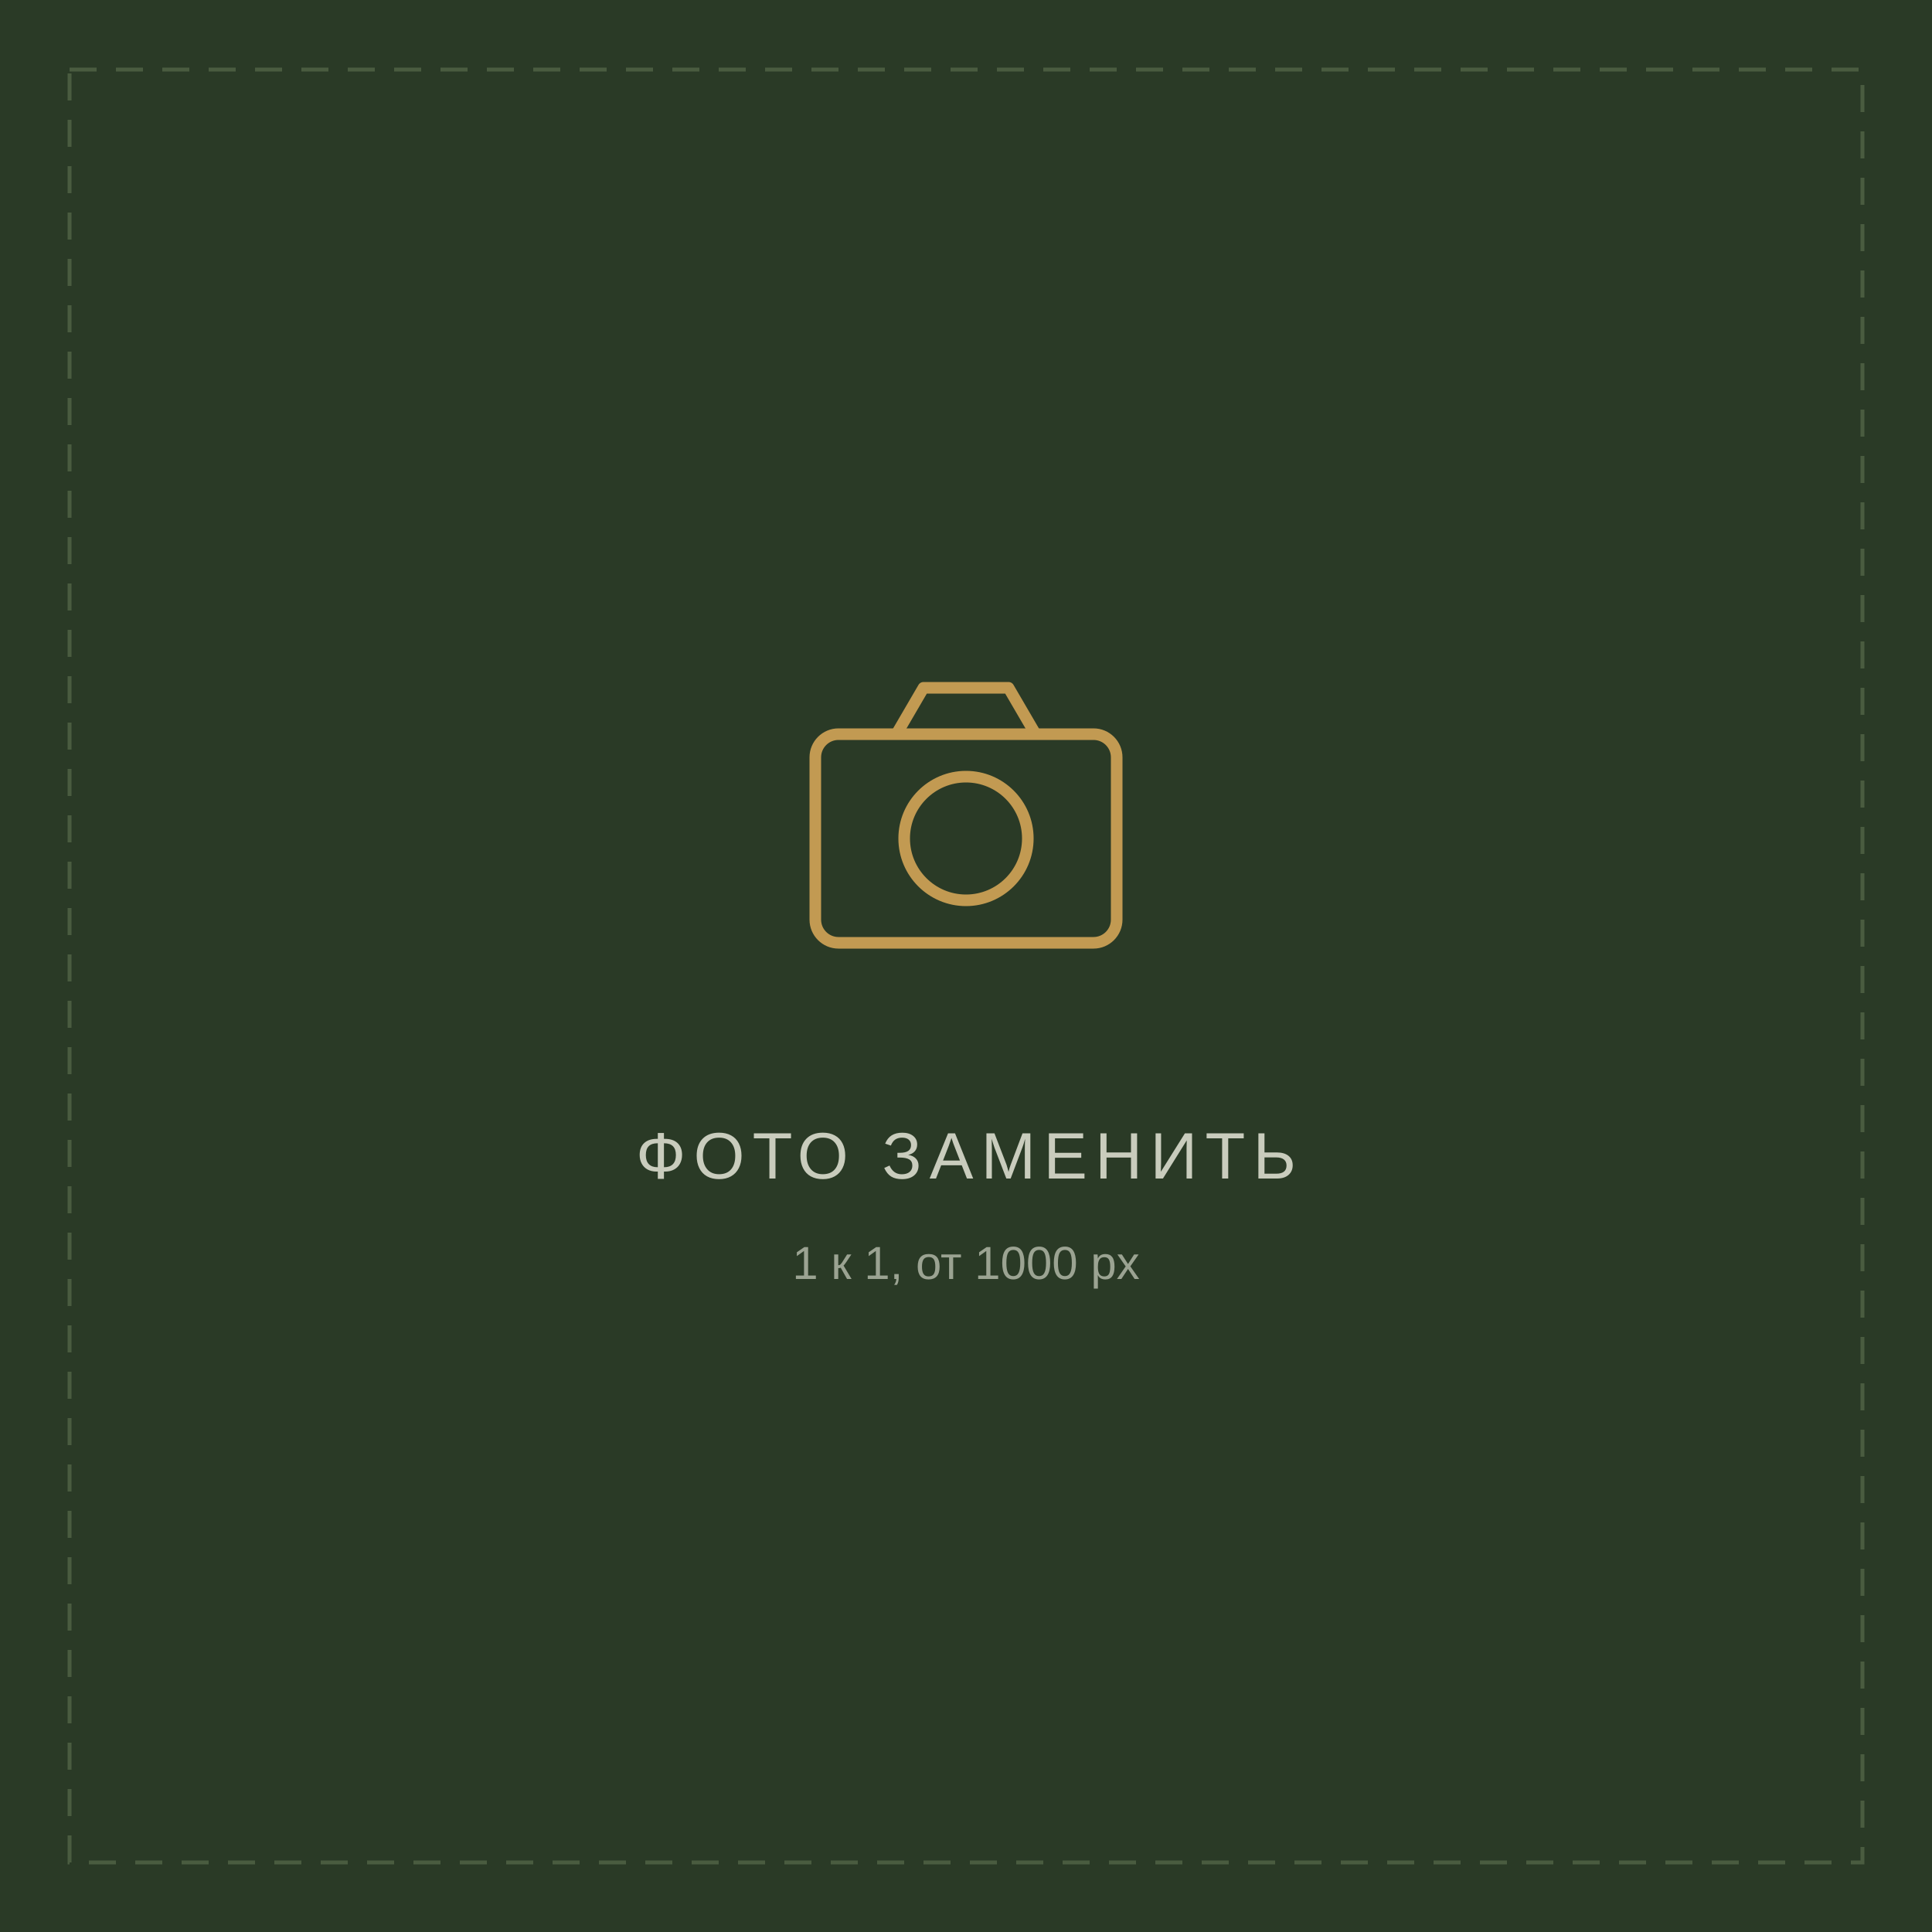
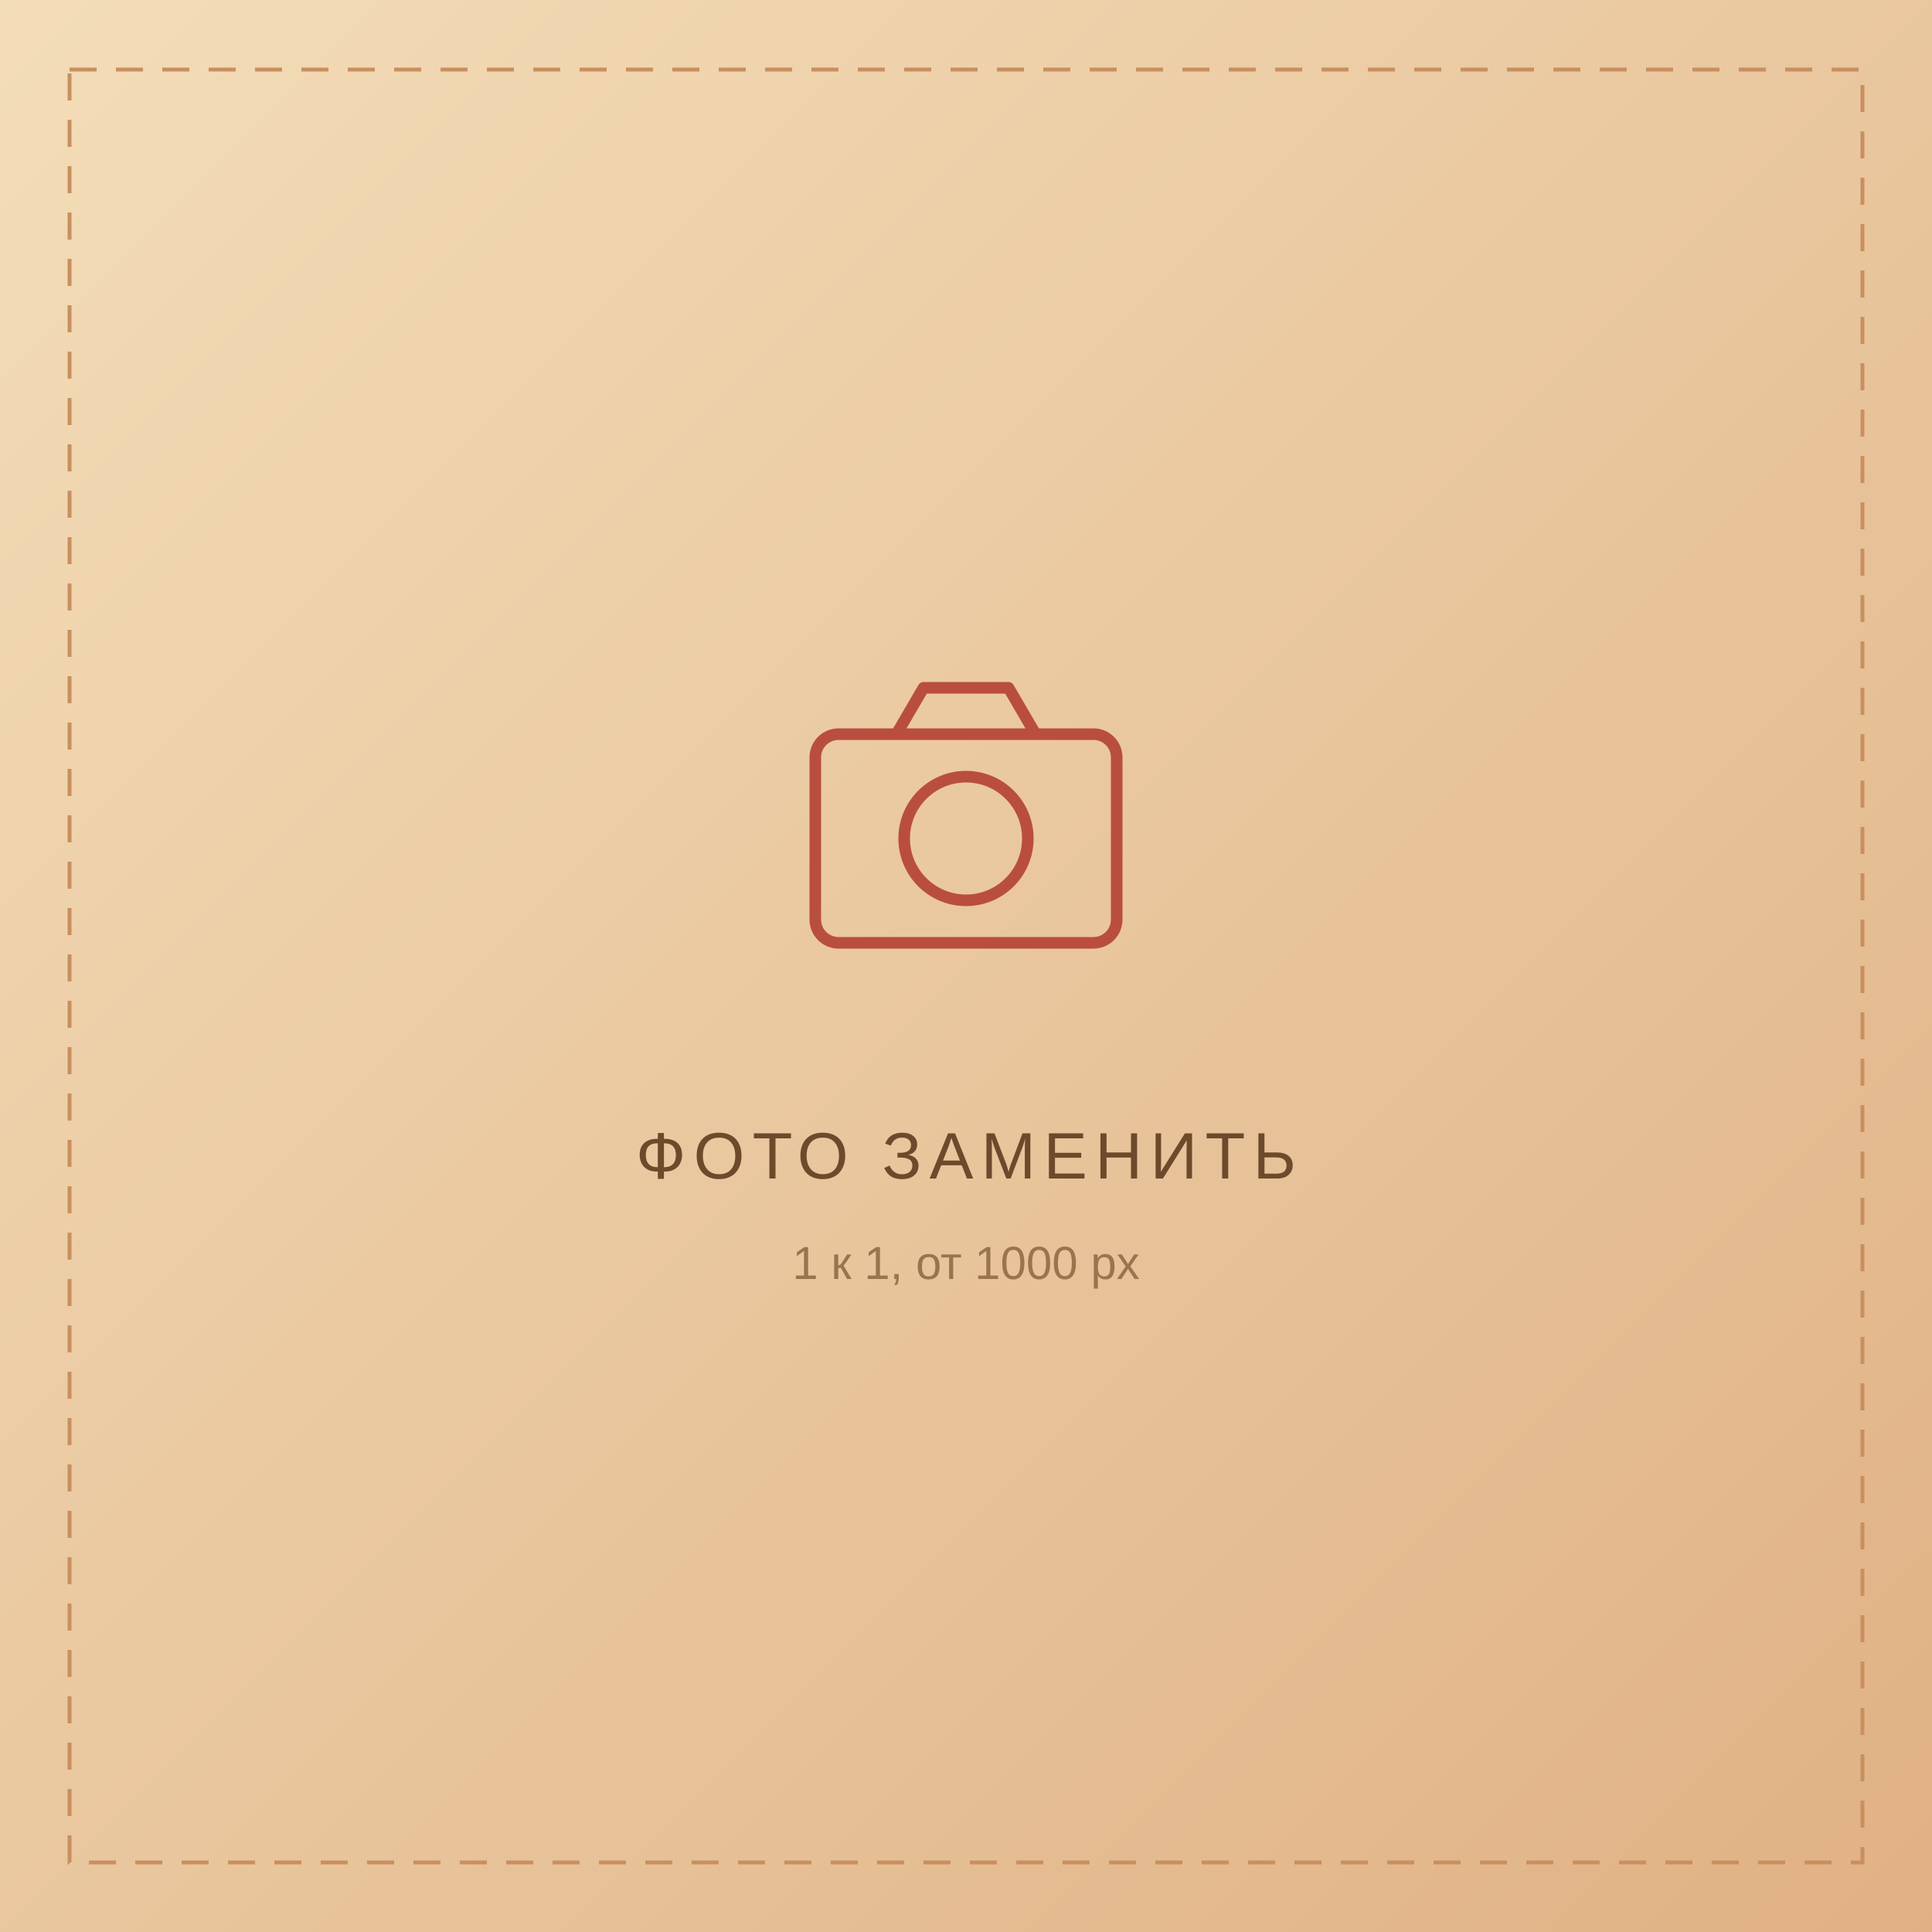
<svg xmlns="http://www.w3.org/2000/svg" viewBox="0 0 1000 1000" role="img" aria-label="Пустой слот фото, 1 к 1">
-   <rect width="1000" height="1000" fill="#2a3a26" />
-   <rect x="36" y="36" width="928" height="928" fill="none" stroke="#4a5c40" stroke-width="2" stroke-dasharray="14 10" />
-   <g transform="translate(500,430)" fill="none" stroke="#c29a52" stroke-width="6" stroke-linejoin="round">
+   <defs>
+     <linearGradient id="sand" x1="0" y1="0" x2="1" y2="1">
+       <stop offset="0" stop-color="#f3ddb8" />
+       <stop offset="1" stop-color="#e0b184" />
+     </linearGradient>
+   </defs>
+   <rect width="1000" height="1000" fill="url(#sand)" />
+   <rect x="36" y="36" width="928" height="928" fill="none" stroke="#c98f5f" stroke-width="2" stroke-dasharray="14 10" />
+   <g transform="translate(500,430)" fill="none" stroke="#b94e3f" stroke-width="6" stroke-linejoin="round">
    <rect x="-78" y="-50" width="156" height="108" rx="12" />
    <path d="M-36 -50 l14 -24 h44 l14 24" />
    <circle cx="0" cy="4" r="32" />
  </g>
-   <text x="500" y="610" text-anchor="middle" font-family="'Golos Text','Segoe UI',Arial,sans-serif" font-size="34" letter-spacing="4" fill="#c9ccbd">ФОТО ЗАМЕНИТЬ</text>
-   <text x="500" y="662" text-anchor="middle" font-family="'Golos Text','Segoe UI',Arial,sans-serif" font-size="24" fill="#9ba392">1 к 1, от 1000 px</text>
+   <text x="500" y="610" text-anchor="middle" font-family="'Manrope','Segoe UI',Arial,sans-serif" font-size="34" letter-spacing="4" fill="#6d4a2c">ФОТО ЗАМЕНИТЬ</text>
+   <text x="500" y="662" text-anchor="middle" font-family="'Manrope','Segoe UI',Arial,sans-serif" font-size="24" fill="#9a744c">1 к 1, от 1000 px</text>
</svg>
